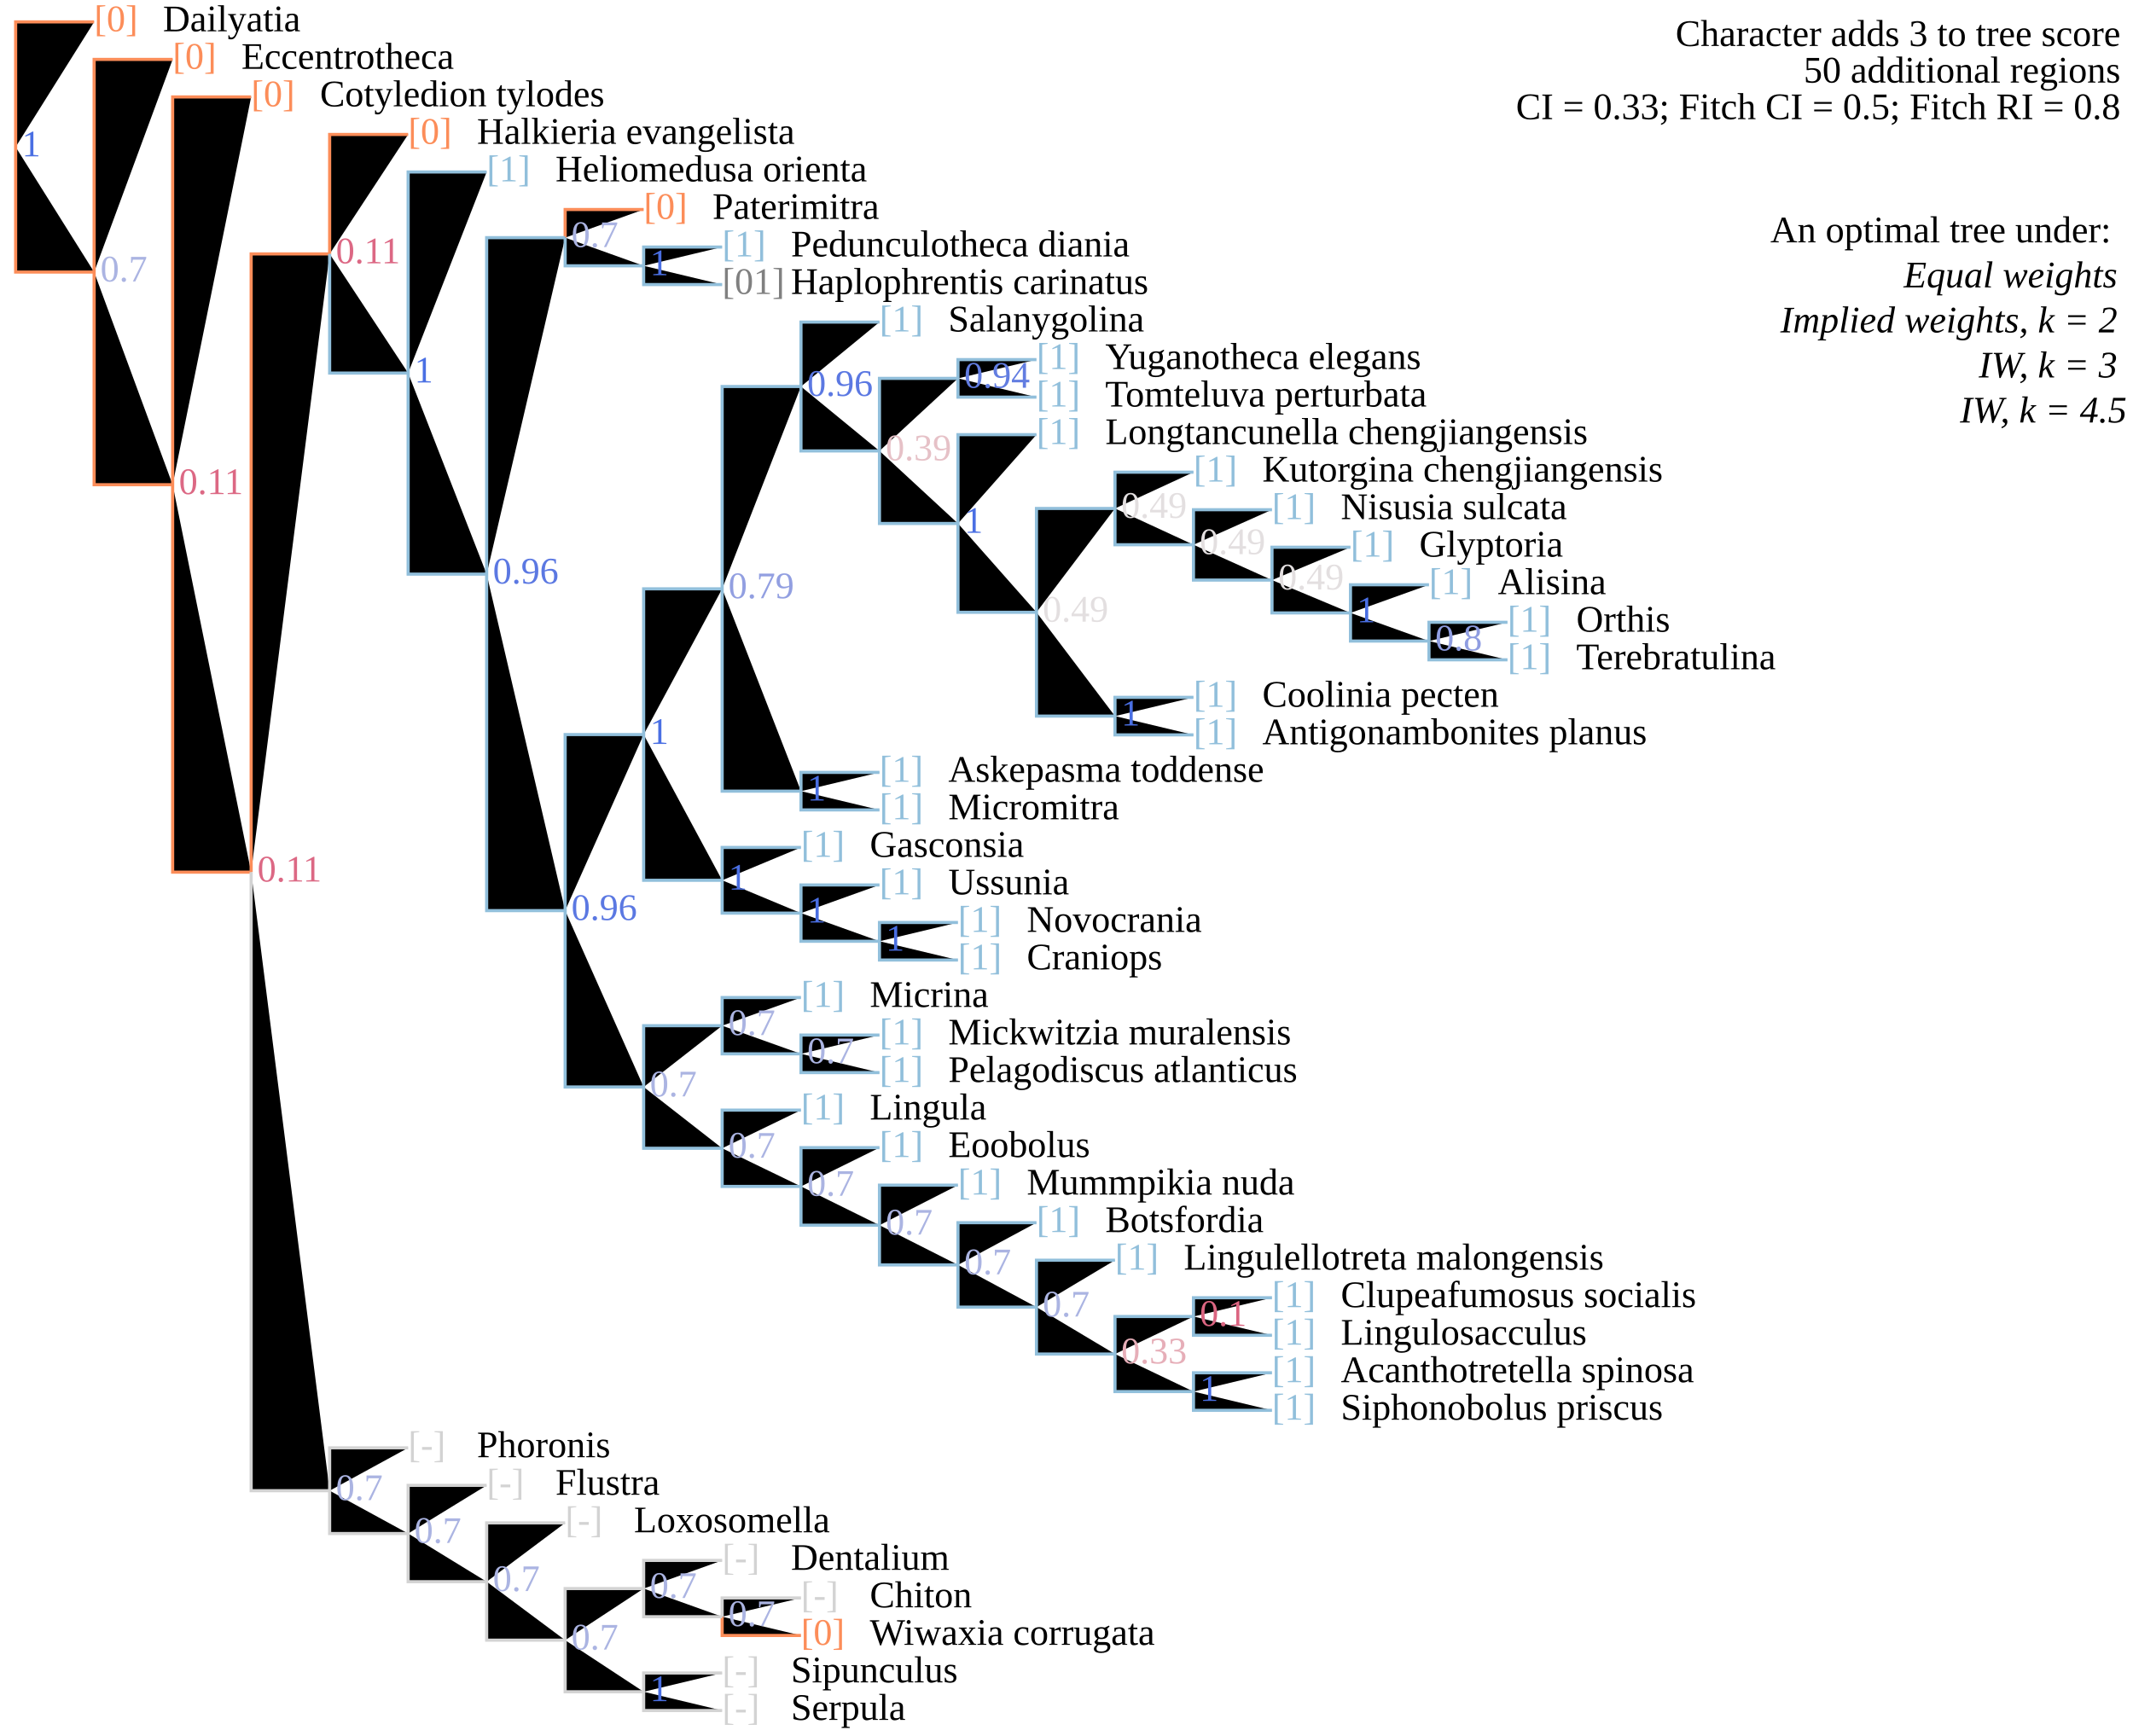
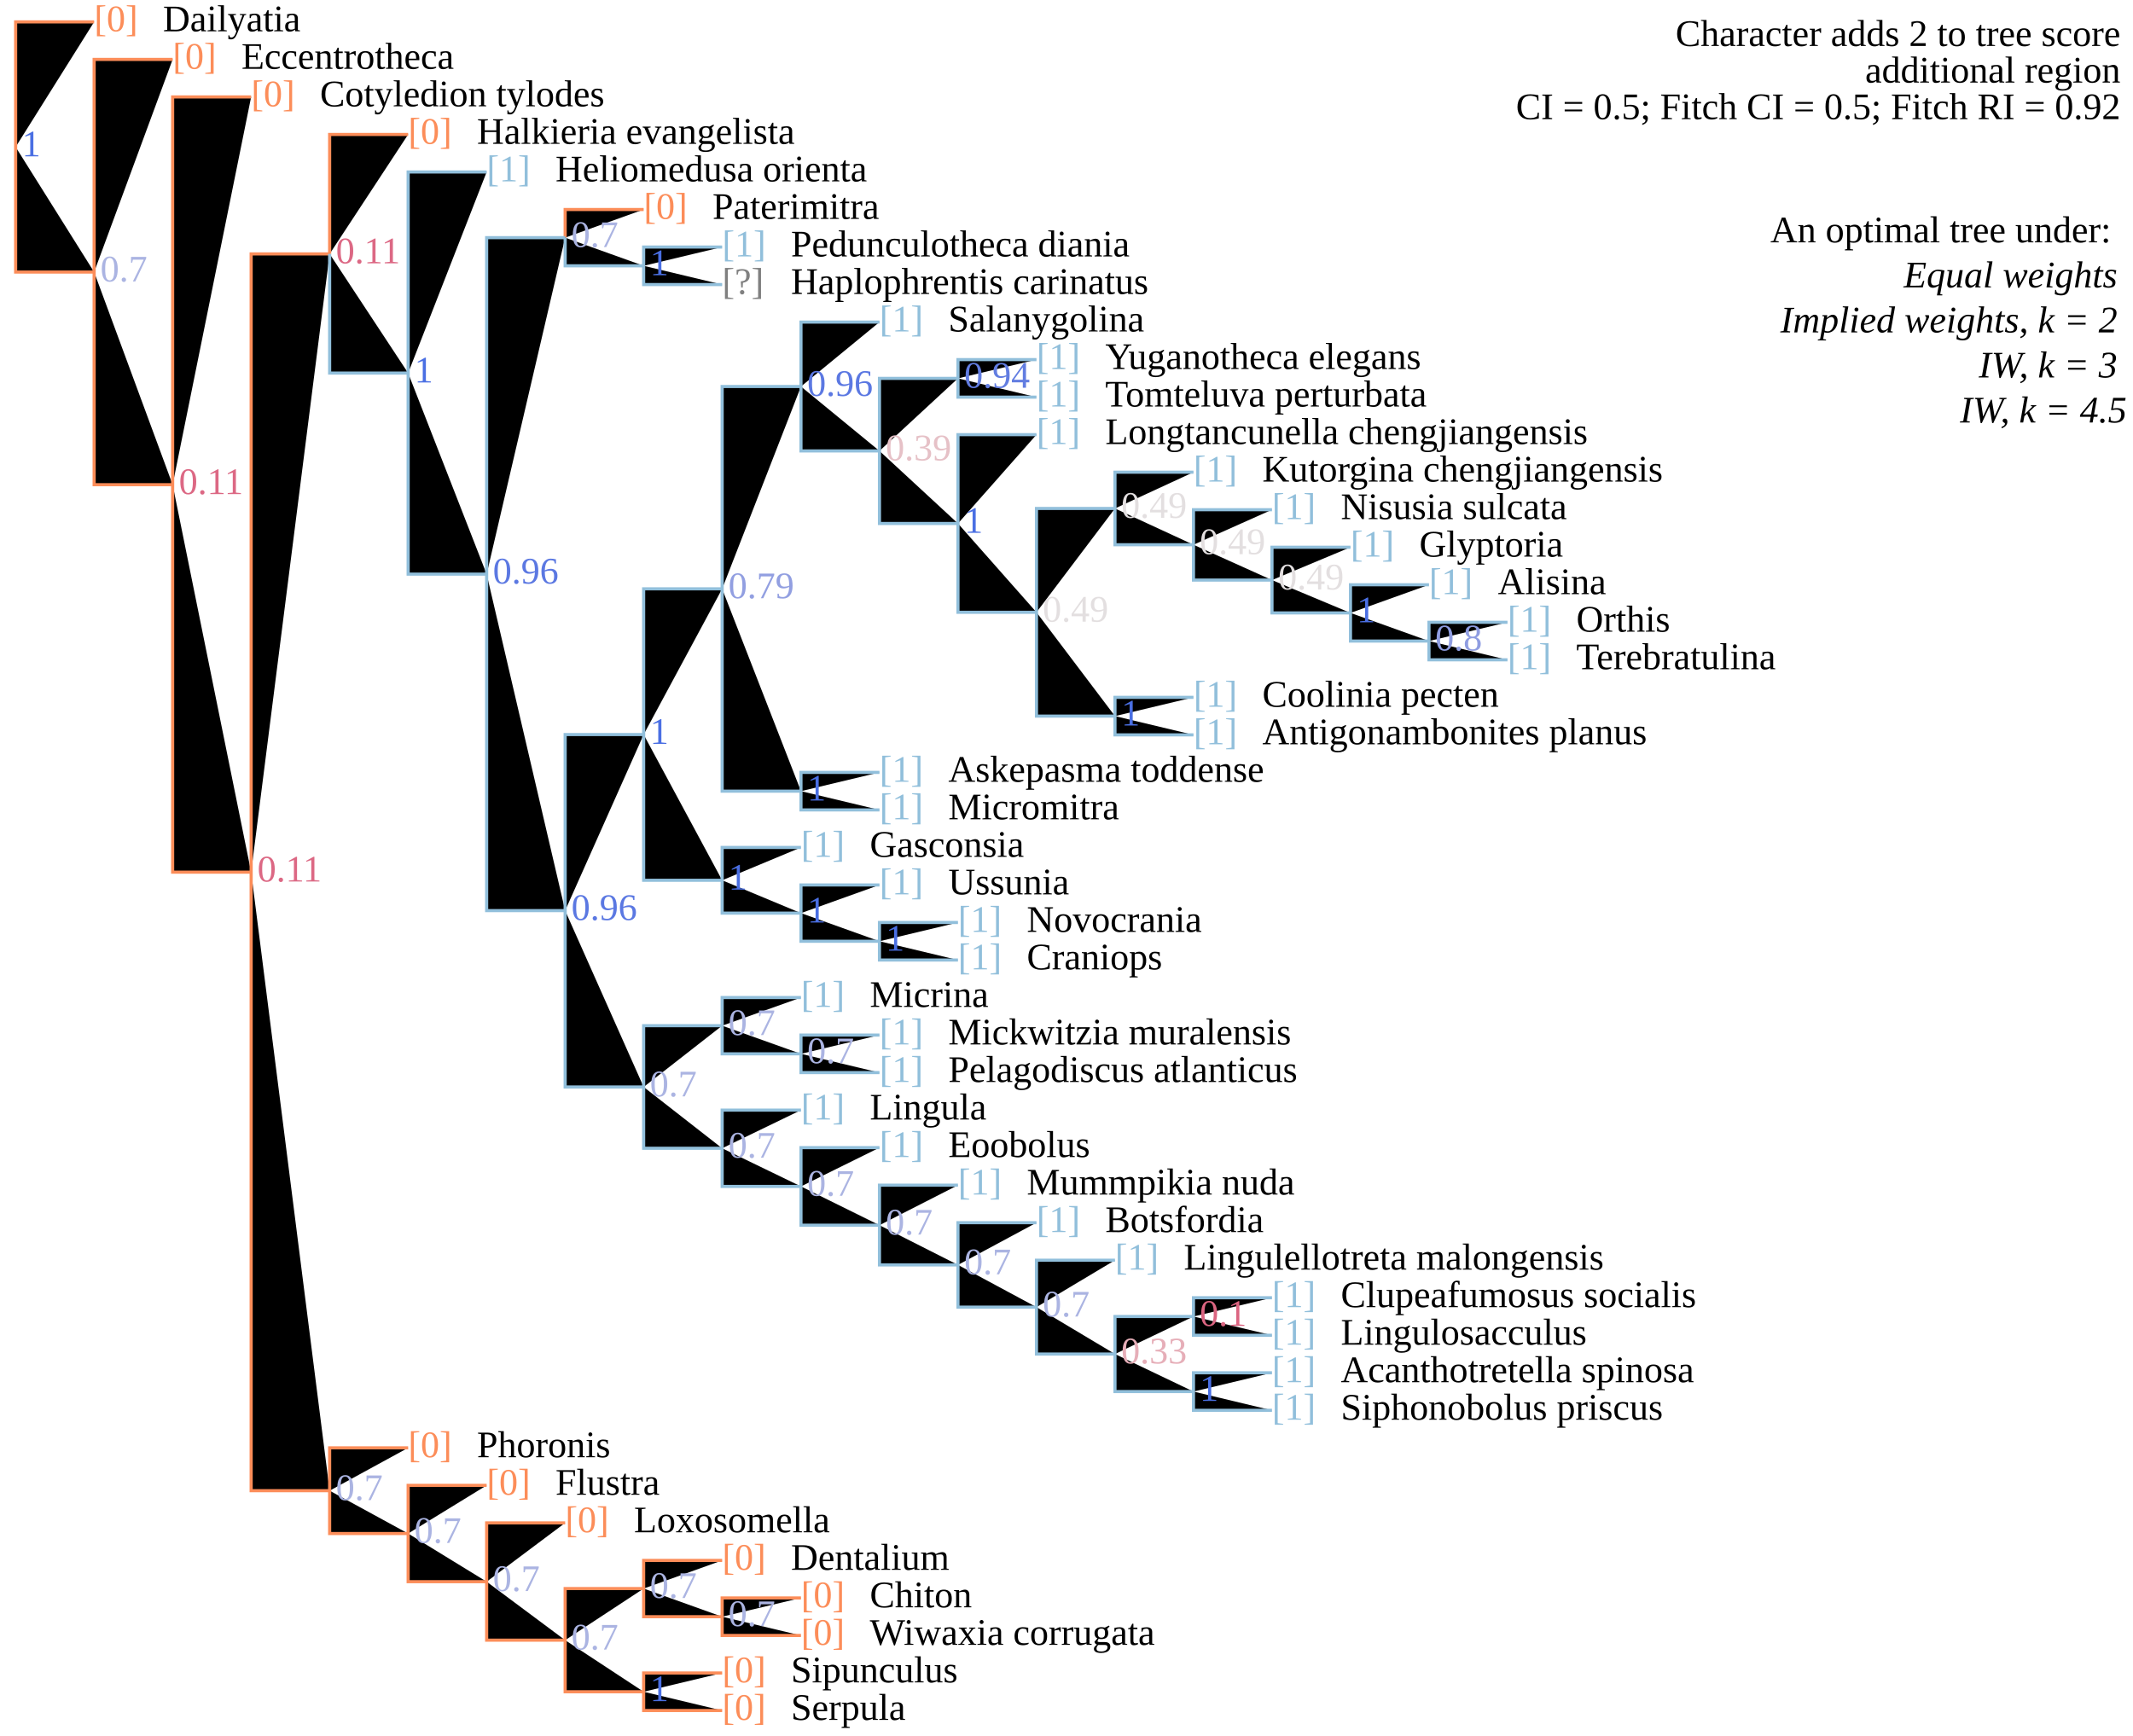
<svg xmlns="http://www.w3.org/2000/svg" version="1.1" width="682" height="555" class="tree" char="3">
-   <text x="678" y="14.7" text-anchor="end" class="stepsLabel">Character adds <tspan class="score">3</tspan> to tree score</text>
+   <text x="678" y="14.7" text-anchor="end" class="stepsLabel">Character adds <tspan class="score">2</tspan> to tree score</text>
  <text x="678" y="26.4" text-anchor="end" class="stepsLabel">
-     <tspan class="score">50</tspan> additional regions</text>
-   <text x="678" y="38.1" text-anchor="end" class="stepsLabel">CI = 0.33; Fitch CI = 0.5; Fitch RI = 0.8</text>
+     <tspan class="score" /> additional region</text>
+   <text x="678" y="38.1" text-anchor="end" class="stepsLabel">CI = 0.5; Fitch CI = 0.5; Fitch RI = 0.92</text>
  <text x="678" y="61.5" text-anchor="end" class="stepsLabel">
    <tspan dy="16">An optimal tree under:</tspan>
    <tspan x="680" style="font-style:italic" class="thisAn" dy="1.2em">Equal weights</tspan>
    <tspan x="680" style="font-style:italic" class="notThisAn" dy="1.2em">Implied weights, k = 2</tspan>
    <tspan x="680" style="font-style:italic" class="notThisAn" dy="1.2em">IW, k = 3</tspan>
    <tspan x="680" style="font-style:italic" class="notThisAn" dy="1.2em">IW, k = 4.5</tspan>
  </text>
  <text x="30.1" y="10" fill="#fc8d59" class="flag">[0]</text>
  <text x="52.1" y="10" class="taxonLabel">Dailyatia</text>
  <text x="130.5" y="46" fill="#fc8d59" class="flag">[0]</text>
  <text x="152.5" y="46" class="taxonLabel">Halkieria evangelista</text>
  <text x="55.2" y="22" fill="#fc8d59" class="flag">[0]</text>
  <text x="77.2" y="22" class="taxonLabel">Eccentrotheca</text>
  <text x="80.3" y="34" fill="#fc8d59" class="flag">[0]</text>
  <text x="102.3" y="34" class="taxonLabel">Cotyledion tylodes</text>
-   <text x="130.5" y="466" fill="lightgrey" class="flag">[-]</text>
+   <text x="130.5" y="466" fill="#fc8d59" class="flag">[0]</text>
  <text x="152.5" y="466" class="taxonLabel">Phoronis</text>
-   <text x="155.6" y="478" fill="lightgrey" class="flag">[-]</text>
+   <text x="155.6" y="478" fill="#fc8d59" class="flag">[0]</text>
  <text x="177.6" y="478" class="taxonLabel">Flustra</text>
-   <text x="180.7" y="490" fill="lightgrey" class="flag">[-]</text>
+   <text x="180.7" y="490" fill="#fc8d59" class="flag">[0]</text>
  <text x="202.7" y="490" class="taxonLabel">Loxosomella</text>
-   <text x="230.9" y="502" fill="lightgrey" class="flag">[-]</text>
+   <text x="230.9" y="502" fill="#fc8d59" class="flag">[0]</text>
  <text x="252.9" y="502" class="taxonLabel">Dentalium</text>
  <text x="256.1" y="526" fill="#fc8d59" class="flag">[0]</text>
  <text x="278.1" y="526" class="taxonLabel">Wiwaxia corrugata</text>
-   <text x="256.1" y="514" fill="lightgrey" class="flag">[-]</text>
+   <text x="256.1" y="514" fill="#fc8d59" class="flag">[0]</text>
  <text x="278.1" y="514" class="taxonLabel">Chiton</text>
-   <text x="230.9" y="550" fill="lightgrey" class="flag">[-]</text>
+   <text x="230.9" y="550" fill="#fc8d59" class="flag">[0]</text>
  <text x="252.9" y="550" class="taxonLabel">Serpula</text>
-   <text x="230.9" y="538" fill="lightgrey" class="flag">[-]</text>
+   <text x="230.9" y="538" fill="#fc8d59" class="flag">[0]</text>
  <text x="252.9" y="538" class="taxonLabel">Sipunculus</text>
  <text x="155.6" y="58" fill="#91bfdb" class="flag">[1]</text>
  <text x="177.6" y="58" class="taxonLabel">Heliomedusa orienta</text>
  <text x="205.8" y="70" fill="#fc8d59" class="flag">[0]</text>
  <text x="227.8" y="70" class="taxonLabel">Paterimitra</text>
-   <text x="230.9" y="94" fill="grey" class="flag">[01]</text>
+   <text x="230.9" y="94" fill="grey" class="flag">[?]</text>
  <text x="252.9" y="94" class="taxonLabel">Haplophrentis carinatus</text>
  <text x="230.9" y="82" fill="#91bfdb" class="flag">[1]</text>
  <text x="252.9" y="82" class="taxonLabel">Pedunculotheca diania</text>
  <text x="281.2" y="250" fill="#91bfdb" class="flag">[1]</text>
  <text x="303.2" y="250" class="taxonLabel">Askepasma toddense</text>
  <text x="281.2" y="262" fill="#91bfdb" class="flag">[1]</text>
  <text x="303.2" y="262" class="taxonLabel">Micromitra</text>
  <text x="281.2" y="106" fill="#91bfdb" class="flag">[1]</text>
  <text x="303.2" y="106" class="taxonLabel">Salanygolina</text>
  <text x="331.4" y="130" fill="#91bfdb" class="flag">[1]</text>
  <text x="353.4" y="130" class="taxonLabel">Tomteluva perturbata</text>
  <text x="331.4" y="118" fill="#91bfdb" class="flag">[1]</text>
  <text x="353.4" y="118" class="taxonLabel">Yuganotheca elegans</text>
  <text x="331.4" y="142" fill="#91bfdb" class="flag">[1]</text>
  <text x="353.4" y="142" class="taxonLabel">Longtancunella chengjiangensis</text>
  <text x="381.6" y="154" fill="#91bfdb" class="flag">[1]</text>
  <text x="403.6" y="154" class="taxonLabel">Kutorgina chengjiangensis</text>
  <text x="406.7" y="166" fill="#91bfdb" class="flag">[1]</text>
  <text x="428.7" y="166" class="taxonLabel">Nisusia sulcata</text>
  <text x="431.8" y="178" fill="#91bfdb" class="flag">[1]</text>
  <text x="453.8" y="178" class="taxonLabel">Glyptoria</text>
  <text x="482" y="202" fill="#91bfdb" class="flag">[1]</text>
  <text x="504" y="202" class="taxonLabel">Orthis</text>
  <text x="482" y="214" fill="#91bfdb" class="flag">[1]</text>
  <text x="504" y="214" class="taxonLabel">Terebratulina</text>
  <text x="456.9" y="190" fill="#91bfdb" class="flag">[1]</text>
  <text x="478.9" y="190" class="taxonLabel">Alisina</text>
  <text x="381.6" y="238" fill="#91bfdb" class="flag">[1]</text>
  <text x="403.6" y="238" class="taxonLabel">Antigonambonites planus</text>
  <text x="381.6" y="226" fill="#91bfdb" class="flag">[1]</text>
  <text x="403.6" y="226" class="taxonLabel">Coolinia pecten</text>
  <text x="256.1" y="274" fill="#91bfdb" class="flag">[1]</text>
  <text x="278.1" y="274" class="taxonLabel">Gasconsia</text>
  <text x="281.2" y="286" fill="#91bfdb" class="flag">[1]</text>
  <text x="303.2" y="286" class="taxonLabel">Ussunia</text>
  <text x="306.3" y="310" fill="#91bfdb" class="flag">[1]</text>
  <text x="328.3" y="310" class="taxonLabel">Craniops</text>
  <text x="306.3" y="298" fill="#91bfdb" class="flag">[1]</text>
  <text x="328.3" y="298" class="taxonLabel">Novocrania</text>
  <text x="256.1" y="322" fill="#91bfdb" class="flag">[1]</text>
  <text x="278.1" y="322" class="taxonLabel">Micrina</text>
  <text x="281.2" y="346" fill="#91bfdb" class="flag">[1]</text>
  <text x="303.2" y="346" class="taxonLabel">Pelagodiscus atlanticus</text>
  <text x="281.2" y="334" fill="#91bfdb" class="flag">[1]</text>
  <text x="303.2" y="334" class="taxonLabel">Mickwitzia muralensis</text>
  <text x="256.1" y="358" fill="#91bfdb" class="flag">[1]</text>
  <text x="278.1" y="358" class="taxonLabel">Lingula</text>
  <text x="281.2" y="370" fill="#91bfdb" class="flag">[1]</text>
  <text x="303.2" y="370" class="taxonLabel">Eoobolus</text>
  <text x="306.3" y="382" fill="#91bfdb" class="flag">[1]</text>
  <text x="328.3" y="382" class="taxonLabel">Mummpikia nuda</text>
  <text x="331.4" y="394" fill="#91bfdb" class="flag">[1]</text>
  <text x="353.4" y="394" class="taxonLabel">Botsfordia</text>
  <text x="406.7" y="430" fill="#91bfdb" class="flag">[1]</text>
  <text x="428.7" y="430" class="taxonLabel">Lingulosacculus</text>
  <text x="356.5" y="406" fill="#91bfdb" class="flag">[1]</text>
  <text x="378.5" y="406" class="taxonLabel">Lingulellotreta malongensis</text>
  <text x="406.7" y="418" fill="#91bfdb" class="flag">[1]</text>
  <text x="428.7" y="418" class="taxonLabel">Clupeafumosus socialis</text>
  <text x="406.7" y="454" fill="#91bfdb" class="flag">[1]</text>
  <text x="428.7" y="454" class="taxonLabel">Siphonobolus priscus</text>
  <text x="406.7" y="442" fill="#91bfdb" class="flag">[1]</text>
  <text x="428.7" y="442" class="taxonLabel">Acanthotretella spinosa</text>
-   <path d="M5,47V7H30.1M5,47V87H30.1M30.1,87V19H55.2M30.1,87V155H55.2M55.2,155V31H80.3M55.2,155V278.9H80.3M80.3,278.9V81.2H105.4M105.4,81.2V43H130.5M180.7,76V67H205.8M230.9,517V523H256.1" stroke="#fc8d59" />
+   <path d="M5,47V7H30.1M5,47V87H30.1M30.1,87V19H55.2M30.1,87V155H55.2M55.2,155V31H80.3M55.2,155V278.9H80.3M80.3,278.9V81.2H105.4M105.4,81.2V43H130.5M180.7,76V67H205.8M80.3,278.9V476.7H105.4M105.4,476.7V463H130.5M105.4,476.7V490.4H130.5M130.5,490.4V475H155.6M130.5,490.4V505.8H155.6M155.6,505.8V487H180.7M155.6,505.8V524.5H180.7M180.7,524.5V508H205.8M205.8,508V499H230.9M205.8,508V517H230.9M230.9,517V511H256.1M230.9,517V523H256.1M180.7,524.5V541H205.8M205.8,541V535H230.9M205.8,541V547H230.9" stroke="#fc8d59" />
  <path d="M105.4,81.2V119.3H130.5M130.5,119.3V55H155.6M130.5,119.3V183.6H155.6M155.6,183.6V76H180.7M180.7,76V85H205.8M205.8,85V79H230.9M205.8,85V91H230.9M155.6,183.6V291.2H180.7M180.7,291.2V234.9H205.8M205.8,234.9V188.3H230.9M230.9,188.3V123.6H256.1M256.1,123.6V103H281.2M256.1,123.6V144.2H281.2M281.2,144.2V121H306.3M306.3,121V115H331.4M306.3,121V127H331.4M281.2,144.2V167.4H306.3M306.3,167.4V139H331.4M306.3,167.4V195.8H331.4M331.4,195.8V162.6H356.5M356.5,162.6V151H381.6M356.5,162.6V174.2H381.6M381.6,174.2V163H406.7M381.6,174.2V185.5H406.7M406.7,185.5V175H431.8M406.7,185.5V196H431.8M431.8,196V187H456.9M431.8,196V205H456.9M456.9,205V199H482M456.9,205V211H482M331.4,195.8V229H356.5M356.5,229V223H381.6M356.5,229V235H381.6M230.9,188.3V253H256.1M256.1,253V247H281.2M256.1,253V259H281.2M205.8,234.9V281.5H230.9M230.9,281.5V271H256.1M230.9,281.5V292H256.1M256.1,292V283H281.2M256.1,292V301H281.2M281.2,301V295H306.3M281.2,301V307H306.3M180.7,291.2V347.6H205.8M205.8,347.6V328H230.9M230.9,328V319H256.1M230.9,328V337H256.1M256.1,337V331H281.2M256.1,337V343H281.2M205.8,347.6V367.2H230.9M230.9,367.2V355H256.1M230.9,367.2V379.4H256.1M256.1,379.4V367H281.2M256.1,379.4V391.8H281.2M281.2,391.8V379H306.3M281.2,391.8V404.5H306.3M306.3,404.5V391H331.4M306.3,404.5V418H331.4M331.4,418V403H356.5M331.4,418V433H356.5M356.5,433V421H381.6M381.6,421V415H406.7M381.6,421V427H406.7M356.5,433V445H381.6M381.6,445V439H406.7M381.6,445V451H406.7" stroke="#91bfdb" />
-   <path d="M80.3,278.9V476.7H105.4M105.4,476.7V463H130.5M105.4,476.7V490.4H130.5M130.5,490.4V475H155.6M130.5,490.4V505.8H155.6M155.6,505.8V487H180.7M155.6,505.8V524.5H180.7M180.7,524.5V508H205.8M205.8,508V499H230.9M205.8,508V517H230.9M230.9,517V511H256.1M180.7,524.5V541H205.8M205.8,541V535H230.9M205.8,541V547H230.9" stroke="lightgrey" class="inapplicable" />
  <text x="7" y="50" class="node" fill="#4A6FE3">1</text>
  <text x="32.1" y="90" class="node" fill="#ABB4E2">0.7</text>
  <text x="57.2" y="158" class="node" fill="#DC6884">0.11</text>
  <text x="82.3" y="281.9" class="node" fill="#DC6884">0.11</text>
  <text x="107.4" y="84.2" class="node" fill="#DC6884">0.11</text>
  <text x="132.5" y="122.3" class="node" fill="#4A6FE3">1</text>
  <text x="157.6" y="186.6" class="node" fill="#5B78E2">0.96</text>
  <text x="182.7" y="79" class="node" fill="#ABB4E2">0.7</text>
  <text x="207.8" y="88" class="node" fill="#4A6FE3">1</text>
  <text x="182.7" y="294.2" class="node" fill="#5B78E2">0.96</text>
  <text x="207.8" y="237.9" class="node" fill="#4A6FE3">1</text>
  <text x="232.9" y="191.3" class="node" fill="#929FE1">0.79</text>
  <text x="258.1" y="126.6" class="node" fill="#5B78E2">0.96</text>
  <text x="283.2" y="147.2" class="node" fill="#E6C1C7">0.39</text>
  <text x="308.3" y="124" class="node" fill="#627DE1">0.94</text>
  <text x="308.3" y="170.4" class="node" fill="#4A6FE3">1</text>
  <text x="333.4" y="198.8" class="node" fill="#E3DFE0">0.49</text>
  <text x="358.5" y="165.6" class="node" fill="#E3DFE0">0.49</text>
  <text x="383.6" y="177.2" class="node" fill="#E3DFE0">0.49</text>
  <text x="408.7" y="188.5" class="node" fill="#E3DFE0">0.49</text>
  <text x="433.8" y="199" class="node" fill="#4A6FE3">1</text>
  <text x="458.9" y="208" class="node" fill="#8F9DE1">0.8</text>
  <text x="358.5" y="232" class="node" fill="#4A6FE3">1</text>
  <text x="258.1" y="256" class="node" fill="#4A6FE3">1</text>
  <text x="232.9" y="284.5" class="node" fill="#4A6FE3">1</text>
  <text x="258.1" y="295" class="node" fill="#4A6FE3">1</text>
  <text x="283.2" y="304" class="node" fill="#4A6FE3">1</text>
  <text x="207.8" y="350.6" class="node" fill="#ABB4E2">0.7</text>
  <text x="232.9" y="331" class="node" fill="#ABB4E2">0.7</text>
  <text x="258.1" y="340" class="node" fill="#ABB4E2">0.7</text>
  <text x="232.9" y="370.2" class="node" fill="#ABB4E2">0.7</text>
  <text x="258.1" y="382.4" class="node" fill="#ABB4E2">0.7</text>
  <text x="283.2" y="394.8" class="node" fill="#ABB4E2">0.7</text>
  <text x="308.3" y="407.5" class="node" fill="#ABB4E2">0.7</text>
  <text x="333.4" y="421" class="node" fill="#ABB4E2">0.7</text>
  <text x="358.5" y="436" class="node" fill="#E6AEB8">0.33</text>
  <text x="383.6" y="424" class="node" fill="#DB6581">0.1</text>
  <text x="383.6" y="448" class="node" fill="#4A6FE3">1</text>
  <text x="107.4" y="479.7" class="node" fill="#ABB4E2">0.7</text>
  <text x="132.5" y="493.4" class="node" fill="#ABB4E2">0.7</text>
  <text x="157.6" y="508.8" class="node" fill="#ABB4E2">0.7</text>
  <text x="182.7" y="527.5" class="node" fill="#ABB4E2">0.7</text>
  <text x="207.8" y="511" class="node" fill="#ABB4E2">0.7</text>
  <text x="232.9" y="520" class="node" fill="#ABB4E2">0.7</text>
  <text x="207.8" y="544" class="node" fill="#4A6FE3">1</text>
</svg>
